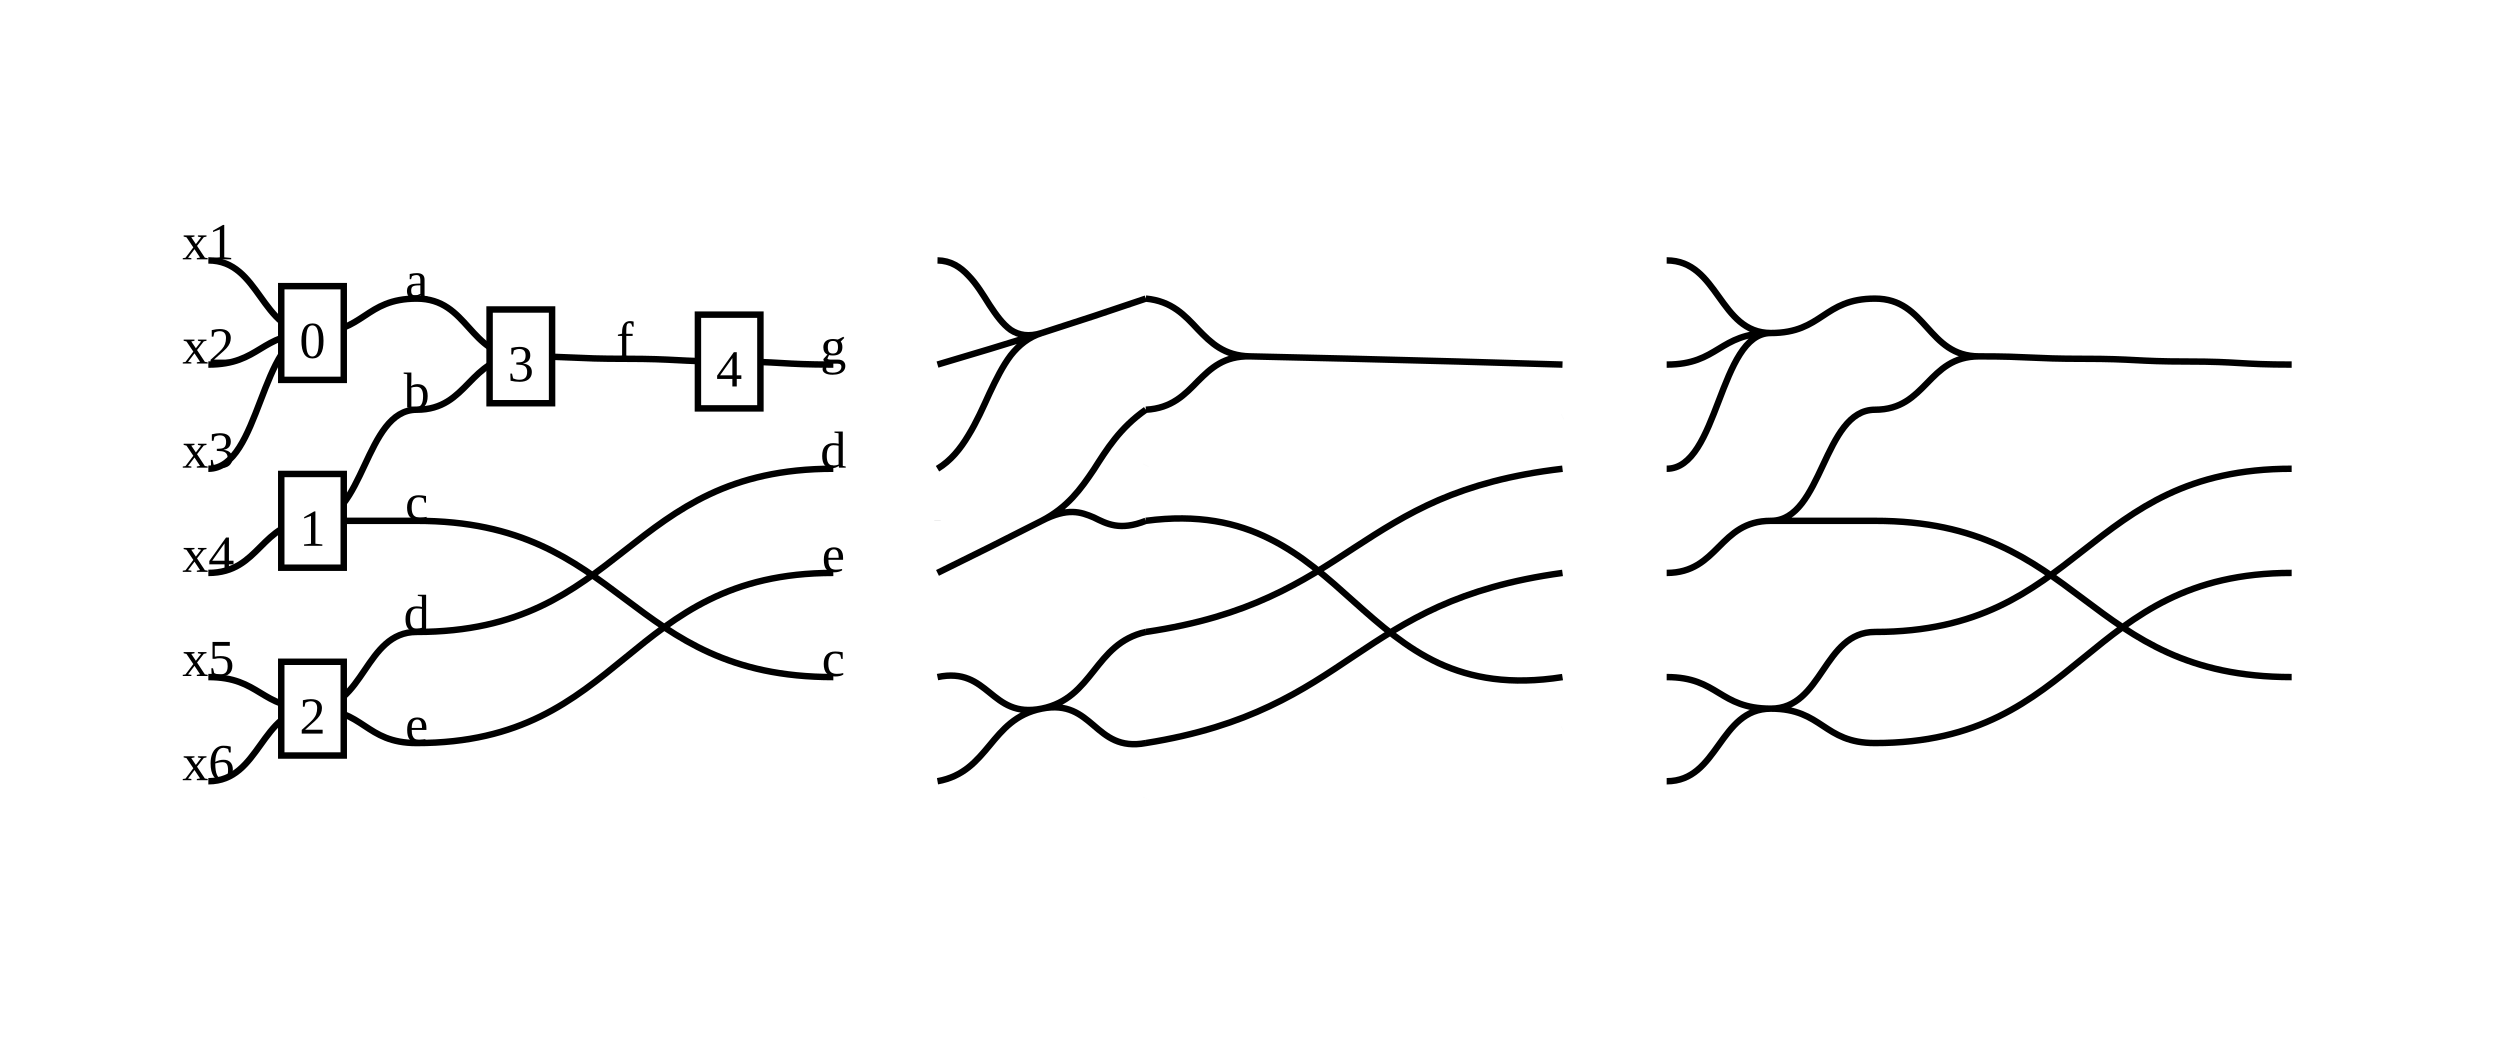
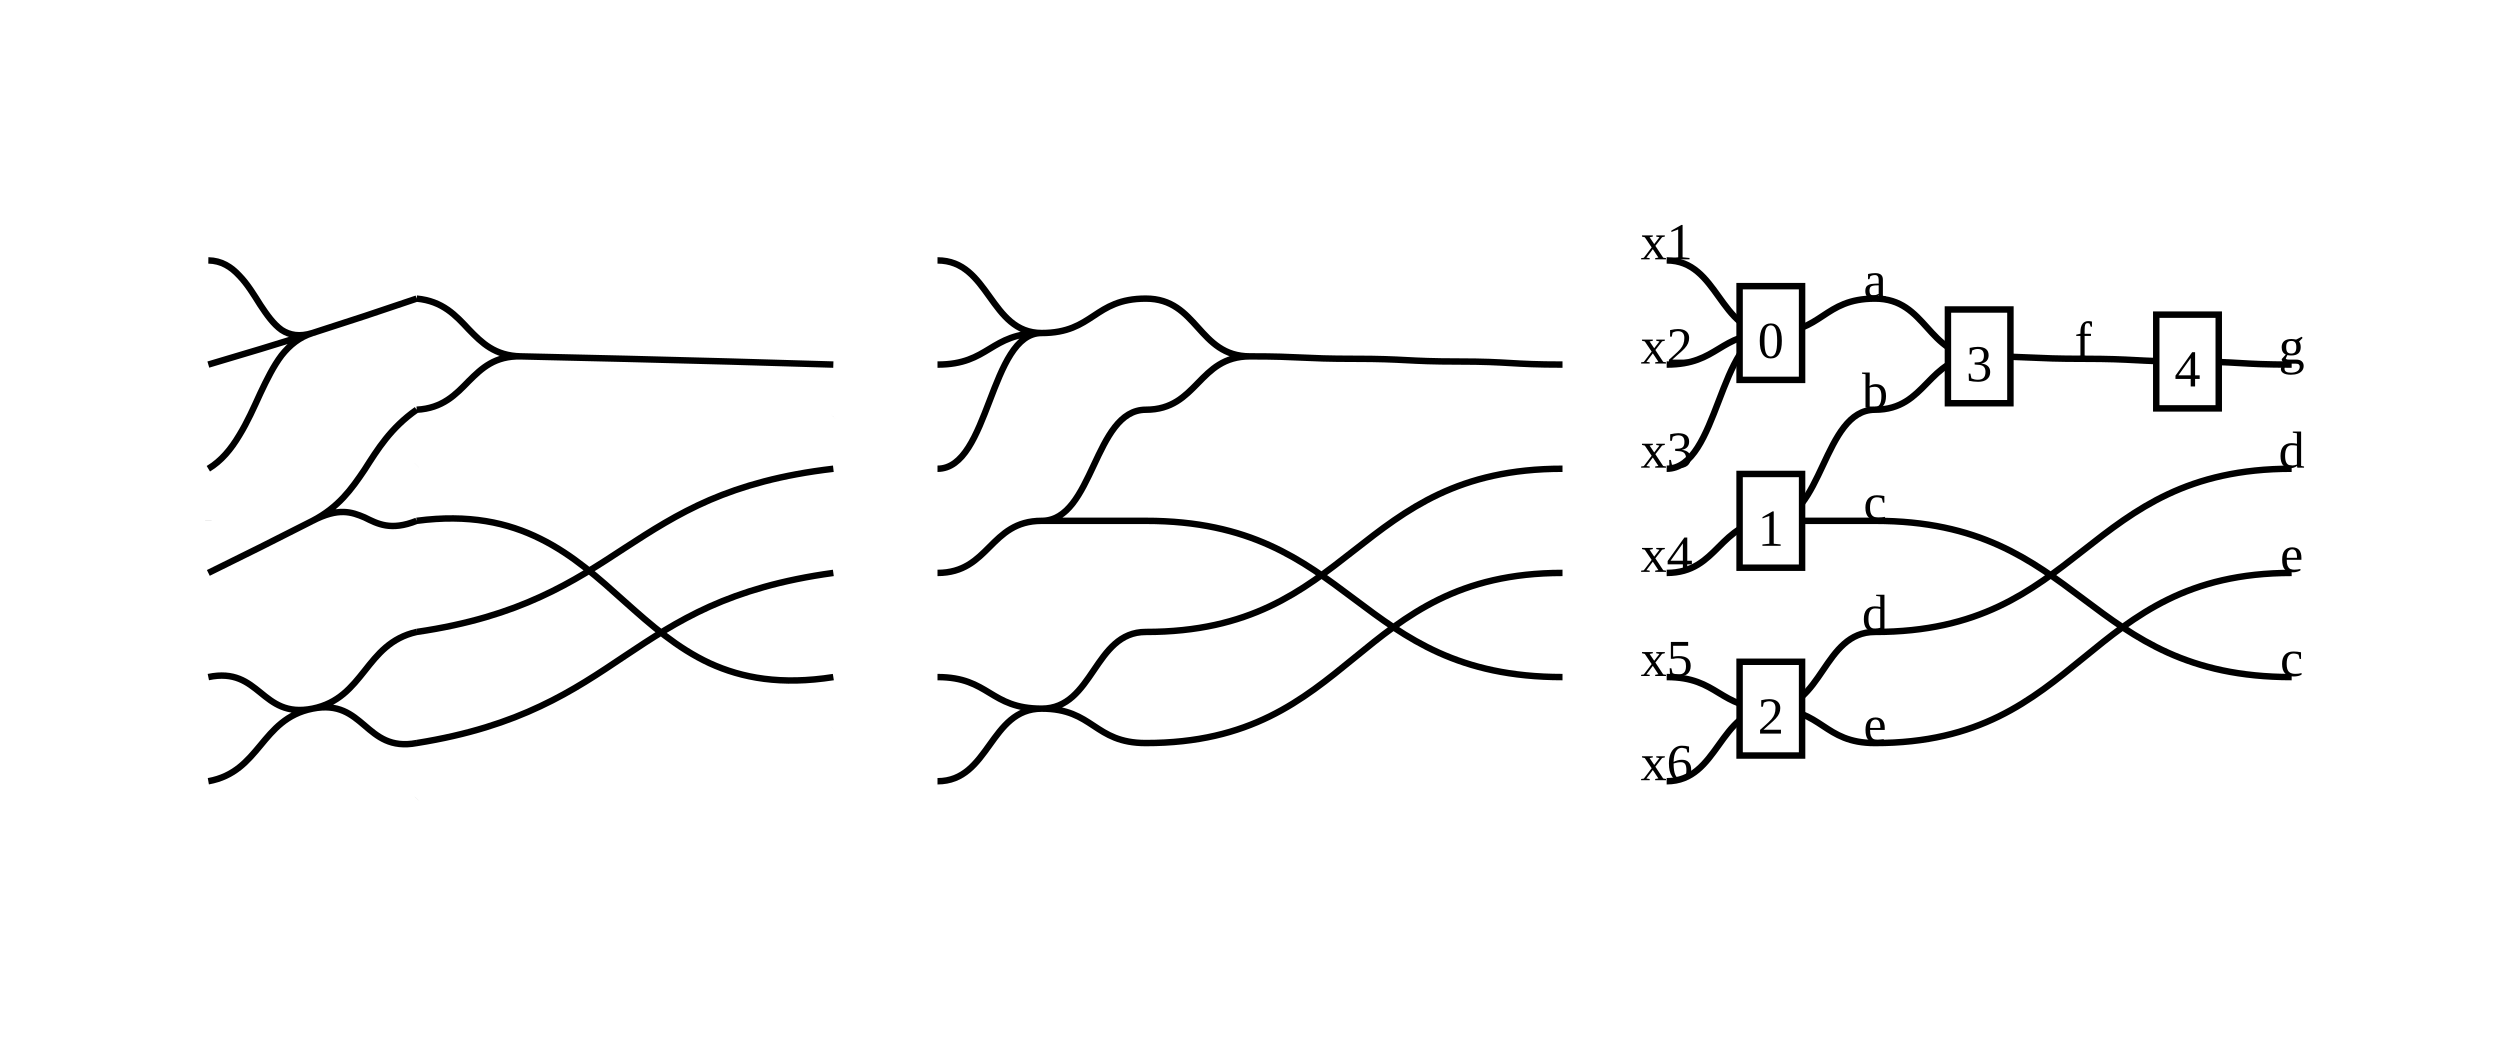
<svg xmlns="http://www.w3.org/2000/svg" stroke="rgb(0,0,0)" font-size="1" width="400" stroke-opacity="1" viewBox="0.0 0.0 400.0 166.667" height="166.667" version="1.1">
  <defs />
  <g fill="rgb(0,0,0)" stroke="rgb(0,0,0)" stroke-linecap="butt" stroke-width="1.033" stroke-miterlimit="10.0" fill-opacity="0.0" stroke-opacity="1.0" stroke-linejoin="miter">
    <path d="M 283.334,53.283 c -8.333,-0 -8.333,-11.616 -16.667 -11.616M 283.334,53.283 c -8.333,-0 -8.333,5.051 -16.667 5.051M 283.334,53.283 c -8.333,-0 -8.333,21.717 -16.667 21.717M 283.334,53.283 c 8.333,-0 8.333,-5.505 16.667 -5.505M 283.334,83.334 c -8.333,-0 -8.333,8.333 -16.667 8.333M 283.334,83.334 c 8.333,-0 8.333,-17.778 16.667 -17.778M 283.334,83.334 c 8.333,-0 8.333,-0 16.667 -0M 283.334,113.384 c -8.333,-0 -8.333,-5.051 -16.667 -5.051M 283.334,113.384 c -8.333,-0 -8.333,11.616 -16.667 11.616M 283.334,113.384 c 8.333,-0 8.333,-12.273 16.667 -12.273M 283.334,113.384 c 8.333,-0 8.333,5.505 16.667 5.505M 316.667,57.018 c -8.333,-0 -8.333,-9.24 -16.667 -9.24M 316.667,57.018 c -8.333,-0 -8.333,8.538 -16.667 8.538M 316.667,57.018 c 8.333,-0 8.333,0.39 16.667 0.39M 350,57.843 c -8.333,-0 -8.333,-0.436 -16.667 -0.436M 350,57.843 c 8.333,-0 8.333,0.49 16.667 0.49M 300,118.889 c 33.333,-0 33.333,-27.222 66.666 -27.222M 300,101.111 c 33.333,-0 33.333,-26.111 66.666 -26.111M 300,83.334 c 33.333,-0 33.333,25 66.666 25" />
  </g>
-   <g fill="rgb(0,0,0)" stroke="rgb(0,0,0)" stroke-linecap="butt" stroke-width="1.033" stroke-miterlimit="10.0" fill-opacity="0.0" stroke-opacity="1.0" stroke-linejoin="miter">
-     <path d="M 150,83.333 l -0,0.001 M 150,33.333 l -0,0 M 183.333,38.889 l -0,0 M 183.333,56.667 l -0,0.001 M 166.666,53.283 c -2.083,0.654 -3.646,0.351 -4.948 -0.494c -1.302,-0.924 -2.344,-2.409 -3.385 -3.977c -1.042,-1.65 -2.083,-3.382 -3.385 -4.716c -1.302,-1.41 -2.865,-2.402 -4.948 -2.43M 166.666,53.283 c -8.333,2.575 -8.333,2.575 -16.667 5.05M 166.666,53.283 c -2.083,0.654 -3.646,1.928 -4.948 3.576c -1.302,1.723 -2.344,3.843 -3.385 6.043c -1.042,2.279 -2.083,4.638 -3.385 6.75c -1.302,2.184 -2.865,4.099 -4.948 5.347M 166.666,53.283 c 8.333,-2.688 8.333,-2.688 16.667 -5.505M 150,100 l -0,0 M 150,83.333 l -0,0 M 183.333,56.667 l -0,0.001 M 183.333,92.222 l -0,0 M 166.666,83.334 c -8.333,4.227 -8.333,4.227 -16.667 8.333M 166.666,83.334 c 4.167,-2.164 6.25,-5.093 8.333 -8.184c 2.083,-3.256 4.167,-6.678 8.333 -9.593M 166.666,83.334 c 4.167,-2.164 6.25,-1.426 8.333 -0.546c 2.083,1.025 4.167,2.197 8.333 0.546M 150,133.333 l -0,0 M 150,100 l -0,0 M 183.333,92.222 l -0,0 M 183.333,127.778 l -0,0 M 166.666,113.384 c -4.167,0.829 -6.25,-0.88 -8.333 -2.575c -2.083,-1.681 -4.167,-3.348 -8.333 -2.476M 166.666,113.384 c -4.167,0.829 -6.25,3.363 -8.333 5.879c -2.083,2.5 -4.167,4.983 -8.333 5.737M 166.666,113.384 c 4.167,-0.835 6.25,-3.429 8.333 -6.043c 2.083,-2.635 4.167,-5.292 8.333 -6.23M 166.666,113.384 c 4.167,-0.835 6.25,0.918 8.333 2.688c 2.083,1.788 4.167,3.593 8.333 2.817M 183.333,74.444 l -0,0 M 183.333,38.889 l -0,0 M 216.667,44.444 l -0,0 M 216.667,70.37 l -0,0 M 200,57.018 c -4.167,-0.091 -6.25,-2.168 -8.333 -4.32c -2.083,-2.227 -4.167,-4.53 -8.333 -4.92M 200,57.018 c -4.167,-0.091 -6.25,1.896 -8.333 3.96c -2.083,2.14 -4.167,4.357 -8.333 4.578M 200,57.018 c 8.333,0.19 8.333,0.19 16.667 0.39M 216.667,70.37 l -0,0 M 216.667,44.445 l -0,0 M 250,50 l -0,0 M 250,66.667 l -0,0 M 233.333,57.843 c -8.333,-0.224 -8.333,-0.224 -16.667 -0.436M 233.333,57.843 c 8.333,0.238 8.333,0.238 16.667 0.49M 183.334,127.777 l -0.001,0.001 M 183.334,74.444 l -0.001,0.001 M 250,66.666 l -0.001,0.001 M 250,116.666 l -0.001,0.001 M 183.333,118.889 c 8.333,-1.332 14.583,-3.427 19.792 -5.892c 5.208,-2.449 9.375,-5.263 13.542 -8.058c 4.167,-2.777 8.333,-5.534 13.542 -7.885c 5.208,-2.329 11.458,-4.251 19.792 -5.387M 183.333,101.111 c 8.333,-1.218 14.583,-3.224 19.792 -5.612c 5.208,-2.369 9.375,-5.117 13.542 -7.845c 4.167,-2.707 8.333,-5.392 13.542 -7.651c 5.208,-2.233 11.458,-4.035 19.792 -5.003M 183.333,83.334 c 8.333,-1.104 14.583,0.275 19.792 2.871c 5.208,2.572 9.375,6.347 13.542 10.092c 4.167,3.713 8.333,7.394 13.542 9.815c 5.208,2.389 11.458,3.526 19.792 2.222" />
+   <g fill="rgb(255,255,255)" stroke="rgb(0,0,0)" stroke-linecap="butt" stroke-width="1.033" stroke-miterlimit="10.0" fill-opacity="1.0" stroke-opacity="1.0" stroke-linejoin="miter">
+     <path d="M 355,65.343 l -0,-15 h -10 l -0,15 Z" />
+   </g>
+   <g fill="rgb(255,255,255)" stroke="rgb(0,0,0)" stroke-linecap="butt" stroke-width="1.033" stroke-miterlimit="10.0" fill-opacity="1.0" stroke-opacity="1.0" stroke-linejoin="miter">
+     <path d="M 321.667,64.518 l -0,-15 h -10 l -0,15 Z" />
+   </g>
+   <g fill="rgb(255,255,255)" stroke="rgb(0,0,0)" stroke-linecap="butt" stroke-width="1.033" stroke-miterlimit="10.0" fill-opacity="1.0" stroke-opacity="1.0" stroke-linejoin="miter">
+     <path d="M 288.334,120.884 l -0,-15 h -10 l -0,15 Z" />
+   </g>
+   <g fill="rgb(255,255,255)" stroke="rgb(0,0,0)" stroke-linecap="butt" stroke-width="1.033" stroke-miterlimit="10.0" fill-opacity="1.0" stroke-opacity="1.0" stroke-linejoin="miter">
+     <path d="M 288.334,90.834 l -0,-15 h -10 l -0,15 Z" />
+   </g>
+   <g fill="rgb(255,255,255)" stroke="rgb(0,0,0)" stroke-linecap="butt" stroke-width="1.033" stroke-miterlimit="10.0" fill-opacity="1.0" stroke-opacity="1.0" stroke-linejoin="miter">
+     <path d="M 288.334,60.783 l -0,-15 h -10 l -0,15 Z" />
+   </g>
+   <g fill="rgb(0,0,0)" stroke="rgb(0,0,0)" stroke-linecap="butt" stroke-width="1.033" font-size="8.333px" stroke-miterlimit="10.0" fill-opacity="1.0" stroke-opacity="1.0" stroke-linejoin="miter">
+     <text dominant-baseline="middle" stroke="none" transform="matrix(1,0,0,1,366.6667,106.2502)" text-anchor="middle">c</text>
+   </g>
+   <g fill="rgb(0,0,0)" stroke="rgb(0,0,0)" stroke-linecap="butt" stroke-width="1.033" font-size="8.333px" stroke-miterlimit="10.0" fill-opacity="1.0" stroke-opacity="1.0" stroke-linejoin="miter">
+     <text dominant-baseline="middle" stroke="none" transform="matrix(1,0,0,1,366.6667,89.5836)" text-anchor="middle">e</text>
+   </g>
+   <g fill="rgb(0,0,0)" stroke="rgb(0,0,0)" stroke-linecap="butt" stroke-width="1.033" font-size="8.333px" stroke-miterlimit="10.0" fill-opacity="1.0" stroke-opacity="1.0" stroke-linejoin="miter">
+     <text dominant-baseline="middle" stroke="none" transform="matrix(1,0,0,1,366.6667,72.9169)" text-anchor="middle">d</text>
+   </g>
+   <g fill="rgb(0,0,0)" stroke="rgb(0,0,0)" stroke-linecap="butt" stroke-width="1.033" font-size="8.333px" stroke-miterlimit="10.0" fill-opacity="1.0" stroke-opacity="1.0" stroke-linejoin="miter">
+     <text dominant-baseline="middle" stroke="none" transform="matrix(1,0,0,1,366.6667,56.2503)" text-anchor="middle">g</text>
+   </g>
+   <g fill="rgb(0,0,0)" stroke="rgb(0,0,0)" stroke-linecap="butt" stroke-width="1.033" font-size="8.333px" stroke-miterlimit="10.0" fill-opacity="1.0" stroke-opacity="1.0" stroke-linejoin="miter">
+     <text dominant-baseline="middle" stroke="none" transform="matrix(1,0,0,1,350.0001,59.9268)" text-anchor="middle">4</text>
+   </g>
+   <g fill="rgb(0,0,0)" stroke="rgb(0,0,0)" stroke-linecap="butt" stroke-width="1.033" font-size="8.333px" stroke-miterlimit="10.0" fill-opacity="1.0" stroke-opacity="1.0" stroke-linejoin="miter">
+     <text dominant-baseline="middle" stroke="none" transform="matrix(1,0,0,1,333.3335,55.3244)" text-anchor="middle">f</text>
+   </g>
+   <g fill="rgb(0,0,0)" stroke="rgb(0,0,0)" stroke-linecap="butt" stroke-width="1.033" font-size="8.333px" stroke-miterlimit="10.0" fill-opacity="1.0" stroke-opacity="1.0" stroke-linejoin="miter">
+     <text dominant-baseline="middle" stroke="none" transform="matrix(1,0,0,1,316.6669,59.1012)" text-anchor="middle">3</text>
+   </g>
+   <g fill="rgb(0,0,0)" stroke="rgb(0,0,0)" stroke-linecap="butt" stroke-width="1.033" font-size="8.333px" stroke-miterlimit="10.0" fill-opacity="1.0" stroke-opacity="1.0" stroke-linejoin="miter">
+     <text dominant-baseline="middle" stroke="none" transform="matrix(1,0,0,1,300.0002,116.8057)" text-anchor="middle">e</text>
+   </g>
+   <g fill="rgb(0,0,0)" stroke="rgb(0,0,0)" stroke-linecap="butt" stroke-width="1.033" font-size="8.333px" stroke-miterlimit="10.0" fill-opacity="1.0" stroke-opacity="1.0" stroke-linejoin="miter">
+     <text dominant-baseline="middle" stroke="none" transform="matrix(1,0,0,1,300.0002,99.028)" text-anchor="middle">d</text>
+   </g>
+   <g fill="rgb(0,0,0)" stroke="rgb(0,0,0)" stroke-linecap="butt" stroke-width="1.033" font-size="8.333px" stroke-miterlimit="10.0" fill-opacity="1.0" stroke-opacity="1.0" stroke-linejoin="miter">
+     <text dominant-baseline="middle" stroke="none" transform="matrix(1,0,0,1,266.667,122.9168)" text-anchor="middle">x6</text>
+   </g>
+   <g fill="rgb(0,0,0)" stroke="rgb(0,0,0)" stroke-linecap="butt" stroke-width="1.033" font-size="8.333px" stroke-miterlimit="10.0" fill-opacity="1.0" stroke-opacity="1.0" stroke-linejoin="miter">
+     <text dominant-baseline="middle" stroke="none" transform="matrix(1,0,0,1,266.667,106.2502)" text-anchor="middle">x5</text>
+   </g>
+   <g fill="rgb(0,0,0)" stroke="rgb(0,0,0)" stroke-linecap="butt" stroke-width="1.033" font-size="8.333px" stroke-miterlimit="10.0" fill-opacity="1.0" stroke-opacity="1.0" stroke-linejoin="miter">
+     <text dominant-baseline="middle" stroke="none" transform="matrix(1,0,0,1,283.3336,115.4673)" text-anchor="middle">2</text>
+   </g>
+   <g fill="rgb(0,0,0)" stroke="rgb(0,0,0)" stroke-linecap="butt" stroke-width="1.033" font-size="8.333px" stroke-miterlimit="10.0" fill-opacity="1.0" stroke-opacity="1.0" stroke-linejoin="miter">
+     <text dominant-baseline="middle" stroke="none" transform="matrix(1,0,0,1,300.0002,81.2502)" text-anchor="middle">c</text>
+   </g>
+   <g fill="rgb(0,0,0)" stroke="rgb(0,0,0)" stroke-linecap="butt" stroke-width="1.033" font-size="8.333px" stroke-miterlimit="10.0" fill-opacity="1.0" stroke-opacity="1.0" stroke-linejoin="miter">
+     <text dominant-baseline="middle" stroke="none" transform="matrix(1,0,0,1,300.0002,63.4725)" text-anchor="middle">b</text>
+   </g>
+   <g fill="rgb(0,0,0)" stroke="rgb(0,0,0)" stroke-linecap="butt" stroke-width="1.033" font-size="8.333px" stroke-miterlimit="10.0" fill-opacity="1.0" stroke-opacity="1.0" stroke-linejoin="miter">
+     <text dominant-baseline="middle" stroke="none" transform="matrix(1,0,0,1,266.667,89.5836)" text-anchor="middle">x4</text>
+   </g>
+   <g fill="rgb(0,0,0)" stroke="rgb(0,0,0)" stroke-linecap="butt" stroke-width="1.033" font-size="8.333px" stroke-miterlimit="10.0" fill-opacity="1.0" stroke-opacity="1.0" stroke-linejoin="miter">
+     <text dominant-baseline="middle" stroke="none" transform="matrix(1,0,0,1,283.3336,85.4169)" text-anchor="middle">1</text>
+   </g>
+   <g fill="rgb(0,0,0)" stroke="rgb(0,0,0)" stroke-linecap="butt" stroke-width="1.033" font-size="8.333px" stroke-miterlimit="10.0" fill-opacity="1.0" stroke-opacity="1.0" stroke-linejoin="miter">
+     <text dominant-baseline="middle" stroke="none" transform="matrix(1,0,0,1,300.0002,45.6948)" text-anchor="middle">a</text>
+   </g>
+   <g fill="rgb(0,0,0)" stroke="rgb(0,0,0)" stroke-linecap="butt" stroke-width="1.033" font-size="8.333px" stroke-miterlimit="10.0" fill-opacity="1.0" stroke-opacity="1.0" stroke-linejoin="miter">
+     <text dominant-baseline="middle" stroke="none" transform="matrix(1,0,0,1,266.667,72.9169)" text-anchor="middle">x3</text>
+   </g>
+   <g fill="rgb(0,0,0)" stroke="rgb(0,0,0)" stroke-linecap="butt" stroke-width="1.033" font-size="8.333px" stroke-miterlimit="10.0" fill-opacity="1.0" stroke-opacity="1.0" stroke-linejoin="miter">
+     <text dominant-baseline="middle" stroke="none" transform="matrix(1,0,0,1,266.667,56.2503)" text-anchor="middle">x2</text>
+   </g>
+   <g fill="rgb(0,0,0)" stroke="rgb(0,0,0)" stroke-linecap="butt" stroke-width="1.033" font-size="8.333px" stroke-miterlimit="10.0" fill-opacity="1.0" stroke-opacity="1.0" stroke-linejoin="miter">
+     <text dominant-baseline="middle" stroke="none" transform="matrix(1,0,0,1,266.667,39.5837)" text-anchor="middle">x1</text>
+   </g>
+   <g fill="rgb(0,0,0)" stroke="rgb(0,0,0)" stroke-linecap="butt" stroke-width="1.033" font-size="8.333px" stroke-miterlimit="10.0" fill-opacity="1.0" stroke-opacity="1.0" stroke-linejoin="miter">
+     <text dominant-baseline="middle" stroke="none" transform="matrix(1,0,0,1,283.3336,55.3665)" text-anchor="middle">0</text>
  </g>
  <g fill="rgb(0,0,0)" stroke="rgb(0,0,0)" stroke-linecap="butt" stroke-width="1.033" stroke-miterlimit="10.0" fill-opacity="0.0" stroke-opacity="1.0" stroke-linejoin="miter">
-     <path d="M 50,53.283 c -8.333,-0 -8.333,-11.616 -16.667 -11.616M 50,53.283 c -8.333,-0 -8.333,5.051 -16.667 5.051M 50,53.283 c -8.333,-0 -8.333,21.717 -16.667 21.717M 50,53.283 c 8.333,-0 8.333,-5.505 16.667 -5.505M 50,83.334 c -8.333,-0 -8.333,8.333 -16.667 8.333M 50,83.334 c 8.333,-0 8.333,-17.778 16.667 -17.778M 50,83.334 c 8.333,-0 8.333,-0 16.667 -0M 50,113.384 c -8.333,-0 -8.333,-5.051 -16.667 -5.051M 50,113.384 c -8.333,-0 -8.333,11.616 -16.667 11.616M 50,113.384 c 8.333,-0 8.333,-12.273 16.667 -12.273M 50,113.384 c 8.333,-0 8.333,5.505 16.667 5.505M 83.333,57.018 c -8.333,-0 -8.333,-9.24 -16.667 -9.24M 83.333,57.018 c -8.333,-0 -8.333,8.538 -16.667 8.538M 83.333,57.018 c 8.333,-0 8.333,0.39 16.667 0.39M 116.666,57.843 c -8.333,-0 -8.333,-0.436 -16.667 -0.436M 116.666,57.843 c 8.333,-0 8.333,0.49 16.667 0.49M 66.666,118.889 c 33.333,-0 33.333,-27.222 66.666 -27.222M 66.666,101.111 c 33.333,-0 33.333,-26.111 66.666 -26.111M 66.666,83.334 c 33.333,-0 33.333,25 66.666 25" />
+     <path d="M 166.667,53.283 c -8.333,-0 -8.333,-11.616 -16.667 -11.616M 166.667,53.283 c -8.333,-0 -8.333,5.051 -16.667 5.051M 166.667,53.283 c -8.333,-0 -8.333,21.717 -16.667 21.717M 166.667,53.283 c 8.333,-0 8.333,-5.505 16.667 -5.505M 166.667,83.334 c -8.333,-0 -8.333,8.333 -16.667 8.333M 166.667,83.334 c 8.333,-0 8.333,-17.778 16.667 -17.778M 166.667,83.334 c 8.333,-0 8.333,-0 16.667 -0M 166.667,113.384 c -8.333,-0 -8.333,-5.051 -16.667 -5.051M 166.667,113.384 c -8.333,-0 -8.333,11.616 -16.667 11.616M 166.667,113.384 c 8.333,-0 8.333,-12.273 16.667 -12.273M 166.667,113.384 c 8.333,-0 8.333,5.505 16.667 5.505M 200,57.018 c -8.333,-0 -8.333,-9.24 -16.667 -9.24M 200,57.018 c -8.333,-0 -8.333,8.538 -16.667 8.538M 200,57.018 c 8.333,-0 8.333,0.39 16.667 0.39M 233.334,57.843 c -8.333,-0 -8.333,-0.436 -16.667 -0.436M 233.334,57.843 c 8.333,-0 8.333,0.49 16.667 0.49M 183.334,118.889 c 33.333,-0 33.333,-27.222 66.666 -27.222M 183.334,101.111 c 33.333,-0 33.333,-26.111 66.666 -26.111M 183.334,83.334 c 33.333,-0 33.333,25 66.666 25" />
  </g>
-   <g fill="rgb(255,255,255)" stroke="rgb(0,0,0)" stroke-linecap="butt" stroke-width="1.033" stroke-miterlimit="10.0" fill-opacity="1.0" stroke-opacity="1.0" stroke-linejoin="miter">
-     <path d="M 121.666,65.343 l -0,-15 h -10 l -0,15 Z" />
-   </g>
-   <g fill="rgb(255,255,255)" stroke="rgb(0,0,0)" stroke-linecap="butt" stroke-width="1.033" stroke-miterlimit="10.0" fill-opacity="1.0" stroke-opacity="1.0" stroke-linejoin="miter">
-     <path d="M 88.333,64.518 l -0,-15 h -10 l -0,15 Z" />
-   </g>
-   <g fill="rgb(255,255,255)" stroke="rgb(0,0,0)" stroke-linecap="butt" stroke-width="1.033" stroke-miterlimit="10.0" fill-opacity="1.0" stroke-opacity="1.0" stroke-linejoin="miter">
-     <path d="M 55,120.884 l -0,-15 h -10 l -0,15 Z" />
-   </g>
-   <g fill="rgb(255,255,255)" stroke="rgb(0,0,0)" stroke-linecap="butt" stroke-width="1.033" stroke-miterlimit="10.0" fill-opacity="1.0" stroke-opacity="1.0" stroke-linejoin="miter">
-     <path d="M 55,90.834 l -0,-15 h -10 l -0,15 Z" />
-   </g>
-   <g fill="rgb(255,255,255)" stroke="rgb(0,0,0)" stroke-linecap="butt" stroke-width="1.033" stroke-miterlimit="10.0" fill-opacity="1.0" stroke-opacity="1.0" stroke-linejoin="miter">
-     <path d="M 55,60.783 l -0,-15 h -10 l -0,15 Z" />
-   </g>
-   <g fill="rgb(0,0,0)" stroke="rgb(0,0,0)" stroke-linecap="butt" stroke-width="1.033" font-size="8.333px" stroke-miterlimit="10.0" fill-opacity="1.0" stroke-opacity="1.0" stroke-linejoin="miter">
-     <text dominant-baseline="middle" stroke="none" transform="matrix(1,0,0,1,133.333,106.2502)" text-anchor="middle">c</text>
-   </g>
-   <g fill="rgb(0,0,0)" stroke="rgb(0,0,0)" stroke-linecap="butt" stroke-width="1.033" font-size="8.333px" stroke-miterlimit="10.0" fill-opacity="1.0" stroke-opacity="1.0" stroke-linejoin="miter">
-     <text dominant-baseline="middle" stroke="none" transform="matrix(1,0,0,1,133.333,89.5836)" text-anchor="middle">e</text>
-   </g>
-   <g fill="rgb(0,0,0)" stroke="rgb(0,0,0)" stroke-linecap="butt" stroke-width="1.033" font-size="8.333px" stroke-miterlimit="10.0" fill-opacity="1.0" stroke-opacity="1.0" stroke-linejoin="miter">
-     <text dominant-baseline="middle" stroke="none" transform="matrix(1,0,0,1,133.333,72.9169)" text-anchor="middle">d</text>
-   </g>
-   <g fill="rgb(0,0,0)" stroke="rgb(0,0,0)" stroke-linecap="butt" stroke-width="1.033" font-size="8.333px" stroke-miterlimit="10.0" fill-opacity="1.0" stroke-opacity="1.0" stroke-linejoin="miter">
-     <text dominant-baseline="middle" stroke="none" transform="matrix(1,0,0,1,133.333,56.2503)" text-anchor="middle">g</text>
-   </g>
-   <g fill="rgb(0,0,0)" stroke="rgb(0,0,0)" stroke-linecap="butt" stroke-width="1.033" font-size="8.333px" stroke-miterlimit="10.0" fill-opacity="1.0" stroke-opacity="1.0" stroke-linejoin="miter">
-     <text dominant-baseline="middle" stroke="none" transform="matrix(1,0,0,1,116.6664,59.9268)" text-anchor="middle">4</text>
-   </g>
-   <g fill="rgb(0,0,0)" stroke="rgb(0,0,0)" stroke-linecap="butt" stroke-width="1.033" font-size="8.333px" stroke-miterlimit="10.0" fill-opacity="1.0" stroke-opacity="1.0" stroke-linejoin="miter">
-     <text dominant-baseline="middle" stroke="none" transform="matrix(1,0,0,1,99.9998,55.3244)" text-anchor="middle">f</text>
-   </g>
-   <g fill="rgb(0,0,0)" stroke="rgb(0,0,0)" stroke-linecap="butt" stroke-width="1.033" font-size="8.333px" stroke-miterlimit="10.0" fill-opacity="1.0" stroke-opacity="1.0" stroke-linejoin="miter">
-     <text dominant-baseline="middle" stroke="none" transform="matrix(1,0,0,1,83.3331,59.1012)" text-anchor="middle">3</text>
-   </g>
-   <g fill="rgb(0,0,0)" stroke="rgb(0,0,0)" stroke-linecap="butt" stroke-width="1.033" font-size="8.333px" stroke-miterlimit="10.0" fill-opacity="1.0" stroke-opacity="1.0" stroke-linejoin="miter">
-     <text dominant-baseline="middle" stroke="none" transform="matrix(1,0,0,1,66.6665,116.8057)" text-anchor="middle">e</text>
-   </g>
-   <g fill="rgb(0,0,0)" stroke="rgb(0,0,0)" stroke-linecap="butt" stroke-width="1.033" font-size="8.333px" stroke-miterlimit="10.0" fill-opacity="1.0" stroke-opacity="1.0" stroke-linejoin="miter">
-     <text dominant-baseline="middle" stroke="none" transform="matrix(1,0,0,1,66.6665,99.028)" text-anchor="middle">d</text>
-   </g>
-   <g fill="rgb(0,0,0)" stroke="rgb(0,0,0)" stroke-linecap="butt" stroke-width="1.033" font-size="8.333px" stroke-miterlimit="10.0" fill-opacity="1.0" stroke-opacity="1.0" stroke-linejoin="miter">
-     <text dominant-baseline="middle" stroke="none" transform="matrix(1,0,0,1,33.3333,122.9168)" text-anchor="middle">x6</text>
-   </g>
-   <g fill="rgb(0,0,0)" stroke="rgb(0,0,0)" stroke-linecap="butt" stroke-width="1.033" font-size="8.333px" stroke-miterlimit="10.0" fill-opacity="1.0" stroke-opacity="1.0" stroke-linejoin="miter">
-     <text dominant-baseline="middle" stroke="none" transform="matrix(1,0,0,1,33.3333,106.2502)" text-anchor="middle">x5</text>
-   </g>
-   <g fill="rgb(0,0,0)" stroke="rgb(0,0,0)" stroke-linecap="butt" stroke-width="1.033" font-size="8.333px" stroke-miterlimit="10.0" fill-opacity="1.0" stroke-opacity="1.0" stroke-linejoin="miter">
-     <text dominant-baseline="middle" stroke="none" transform="matrix(1,0,0,1,49.9999,115.4673)" text-anchor="middle">2</text>
-   </g>
-   <g fill="rgb(0,0,0)" stroke="rgb(0,0,0)" stroke-linecap="butt" stroke-width="1.033" font-size="8.333px" stroke-miterlimit="10.0" fill-opacity="1.0" stroke-opacity="1.0" stroke-linejoin="miter">
-     <text dominant-baseline="middle" stroke="none" transform="matrix(1,0,0,1,66.6665,81.2502)" text-anchor="middle">c</text>
-   </g>
-   <g fill="rgb(0,0,0)" stroke="rgb(0,0,0)" stroke-linecap="butt" stroke-width="1.033" font-size="8.333px" stroke-miterlimit="10.0" fill-opacity="1.0" stroke-opacity="1.0" stroke-linejoin="miter">
-     <text dominant-baseline="middle" stroke="none" transform="matrix(1,0,0,1,66.6665,63.4725)" text-anchor="middle">b</text>
-   </g>
-   <g fill="rgb(0,0,0)" stroke="rgb(0,0,0)" stroke-linecap="butt" stroke-width="1.033" font-size="8.333px" stroke-miterlimit="10.0" fill-opacity="1.0" stroke-opacity="1.0" stroke-linejoin="miter">
-     <text dominant-baseline="middle" stroke="none" transform="matrix(1,0,0,1,33.3333,89.5836)" text-anchor="middle">x4</text>
-   </g>
-   <g fill="rgb(0,0,0)" stroke="rgb(0,0,0)" stroke-linecap="butt" stroke-width="1.033" font-size="8.333px" stroke-miterlimit="10.0" fill-opacity="1.0" stroke-opacity="1.0" stroke-linejoin="miter">
-     <text dominant-baseline="middle" stroke="none" transform="matrix(1,0,0,1,49.9999,85.4169)" text-anchor="middle">1</text>
-   </g>
-   <g fill="rgb(0,0,0)" stroke="rgb(0,0,0)" stroke-linecap="butt" stroke-width="1.033" font-size="8.333px" stroke-miterlimit="10.0" fill-opacity="1.0" stroke-opacity="1.0" stroke-linejoin="miter">
-     <text dominant-baseline="middle" stroke="none" transform="matrix(1,0,0,1,66.6665,45.6948)" text-anchor="middle">a</text>
-   </g>
-   <g fill="rgb(0,0,0)" stroke="rgb(0,0,0)" stroke-linecap="butt" stroke-width="1.033" font-size="8.333px" stroke-miterlimit="10.0" fill-opacity="1.0" stroke-opacity="1.0" stroke-linejoin="miter">
-     <text dominant-baseline="middle" stroke="none" transform="matrix(1,0,0,1,33.3333,72.9169)" text-anchor="middle">x3</text>
-   </g>
-   <g fill="rgb(0,0,0)" stroke="rgb(0,0,0)" stroke-linecap="butt" stroke-width="1.033" font-size="8.333px" stroke-miterlimit="10.0" fill-opacity="1.0" stroke-opacity="1.0" stroke-linejoin="miter">
-     <text dominant-baseline="middle" stroke="none" transform="matrix(1,0,0,1,33.3333,56.2503)" text-anchor="middle">x2</text>
-   </g>
-   <g fill="rgb(0,0,0)" stroke="rgb(0,0,0)" stroke-linecap="butt" stroke-width="1.033" font-size="8.333px" stroke-miterlimit="10.0" fill-opacity="1.0" stroke-opacity="1.0" stroke-linejoin="miter">
-     <text dominant-baseline="middle" stroke="none" transform="matrix(1,0,0,1,33.3333,39.5837)" text-anchor="middle">x1</text>
-   </g>
-   <g fill="rgb(0,0,0)" stroke="rgb(0,0,0)" stroke-linecap="butt" stroke-width="1.033" font-size="8.333px" stroke-miterlimit="10.0" fill-opacity="1.0" stroke-opacity="1.0" stroke-linejoin="miter">
-     <text dominant-baseline="middle" stroke="none" transform="matrix(1,0,0,1,49.9999,55.3665)" text-anchor="middle">0</text>
+   <g fill="rgb(0,0,0)" stroke="rgb(0,0,0)" stroke-linecap="butt" stroke-width="1.033" stroke-miterlimit="10.0" fill-opacity="0.0" stroke-opacity="1.0" stroke-linejoin="miter">
+     <path d="M 33.334,83.333 l -0,0.001 M 33.334,33.333 l -0,0 M 66.667,38.889 l -0,0 M 66.667,56.667 l -0,0.001 M 50,53.283 c -2.083,0.654 -3.646,0.351 -4.948 -0.494c -1.302,-0.924 -2.344,-2.409 -3.385 -3.977c -1.042,-1.65 -2.083,-3.382 -3.385 -4.716c -1.302,-1.41 -2.865,-2.402 -4.948 -2.43M 50,53.283 c -8.333,2.575 -8.333,2.575 -16.667 5.05M 50,53.283 c -2.083,0.654 -3.646,1.928 -4.948 3.576c -1.302,1.723 -2.344,3.843 -3.385 6.043c -1.042,2.279 -2.083,4.638 -3.385 6.75c -1.302,2.184 -2.865,4.099 -4.948 5.347M 50,53.283 c 8.333,-2.688 8.333,-2.688 16.667 -5.505M 33.334,100 l -0,0 M 33.334,83.333 l -0,0 M 66.667,56.667 l -0,0.001 M 66.667,92.222 l -0,0 M 50,83.334 c -8.333,4.227 -8.333,4.227 -16.667 8.333M 50,83.334 c 4.167,-2.164 6.25,-5.093 8.333 -8.184c 2.083,-3.256 4.167,-6.678 8.333 -9.593M 50,83.334 c 4.167,-2.164 6.25,-1.426 8.333 -0.546c 2.083,1.025 4.167,2.197 8.333 0.546M 33.334,133.333 l -0,0 M 33.334,100 l -0,0 M 66.667,92.222 l -0,0 M 66.667,127.778 l -0,0 M 50,113.384 c -4.167,0.829 -6.25,-0.88 -8.333 -2.575c -2.083,-1.681 -4.167,-3.348 -8.333 -2.476M 50,113.384 c -4.167,0.829 -6.25,3.363 -8.333 5.879c -2.083,2.5 -4.167,4.983 -8.333 5.737M 50,113.384 c 4.167,-0.835 6.25,-3.429 8.333 -6.043c 2.083,-2.635 4.167,-5.292 8.333 -6.23M 50,113.384 c 4.167,-0.835 6.25,0.918 8.333 2.688c 2.083,1.788 4.167,3.593 8.333 2.817M 66.667,74.444 l -0,0 M 66.667,38.889 l -0,0 M 100,44.444 l -0,0 M 100,70.37 l -0,0 M 83.334,57.018 c -4.167,-0.091 -6.25,-2.168 -8.333 -4.32c -2.083,-2.227 -4.167,-4.53 -8.333 -4.92M 83.334,57.018 c -4.167,-0.091 -6.25,1.896 -8.333 3.96c -2.083,2.14 -4.167,4.357 -8.333 4.578M 83.334,57.018 c 8.333,0.19 8.333,0.19 16.667 0.39M 100.001,70.37 l -0,0 M 100.001,44.445 l -0,0 M 133.334,50 l -0,0 M 133.334,66.667 l -0,0 M 116.667,57.843 c -8.333,-0.224 -8.333,-0.224 -16.667 -0.436M 116.667,57.843 c 8.333,0.238 8.333,0.238 16.667 0.49M 66.668,127.777 l -0.001,0.001 M 66.668,74.444 l -0.001,0.001 M 133.334,66.666 l -0.001,0.001 M 133.334,116.666 l -0.001,0.001 M 66.667,118.889 c 8.333,-1.332 14.583,-3.427 19.792 -5.892c 5.208,-2.449 9.375,-5.263 13.542 -8.058c 4.167,-2.777 8.333,-5.534 13.542 -7.885c 5.208,-2.329 11.458,-4.251 19.792 -5.387M 66.667,101.111 c 8.333,-1.218 14.583,-3.224 19.792 -5.612c 5.208,-2.369 9.375,-5.117 13.542 -7.845c 4.167,-2.707 8.333,-5.392 13.542 -7.651c 5.208,-2.233 11.458,-4.035 19.792 -5.003M 66.667,83.334 c 8.333,-1.104 14.583,0.275 19.792 2.871c 5.208,2.572 9.375,6.347 13.542 10.092c 4.167,3.713 8.333,7.394 13.542 9.815c 5.208,2.389 11.458,3.526 19.792 2.222" />
  </g>
</svg>
